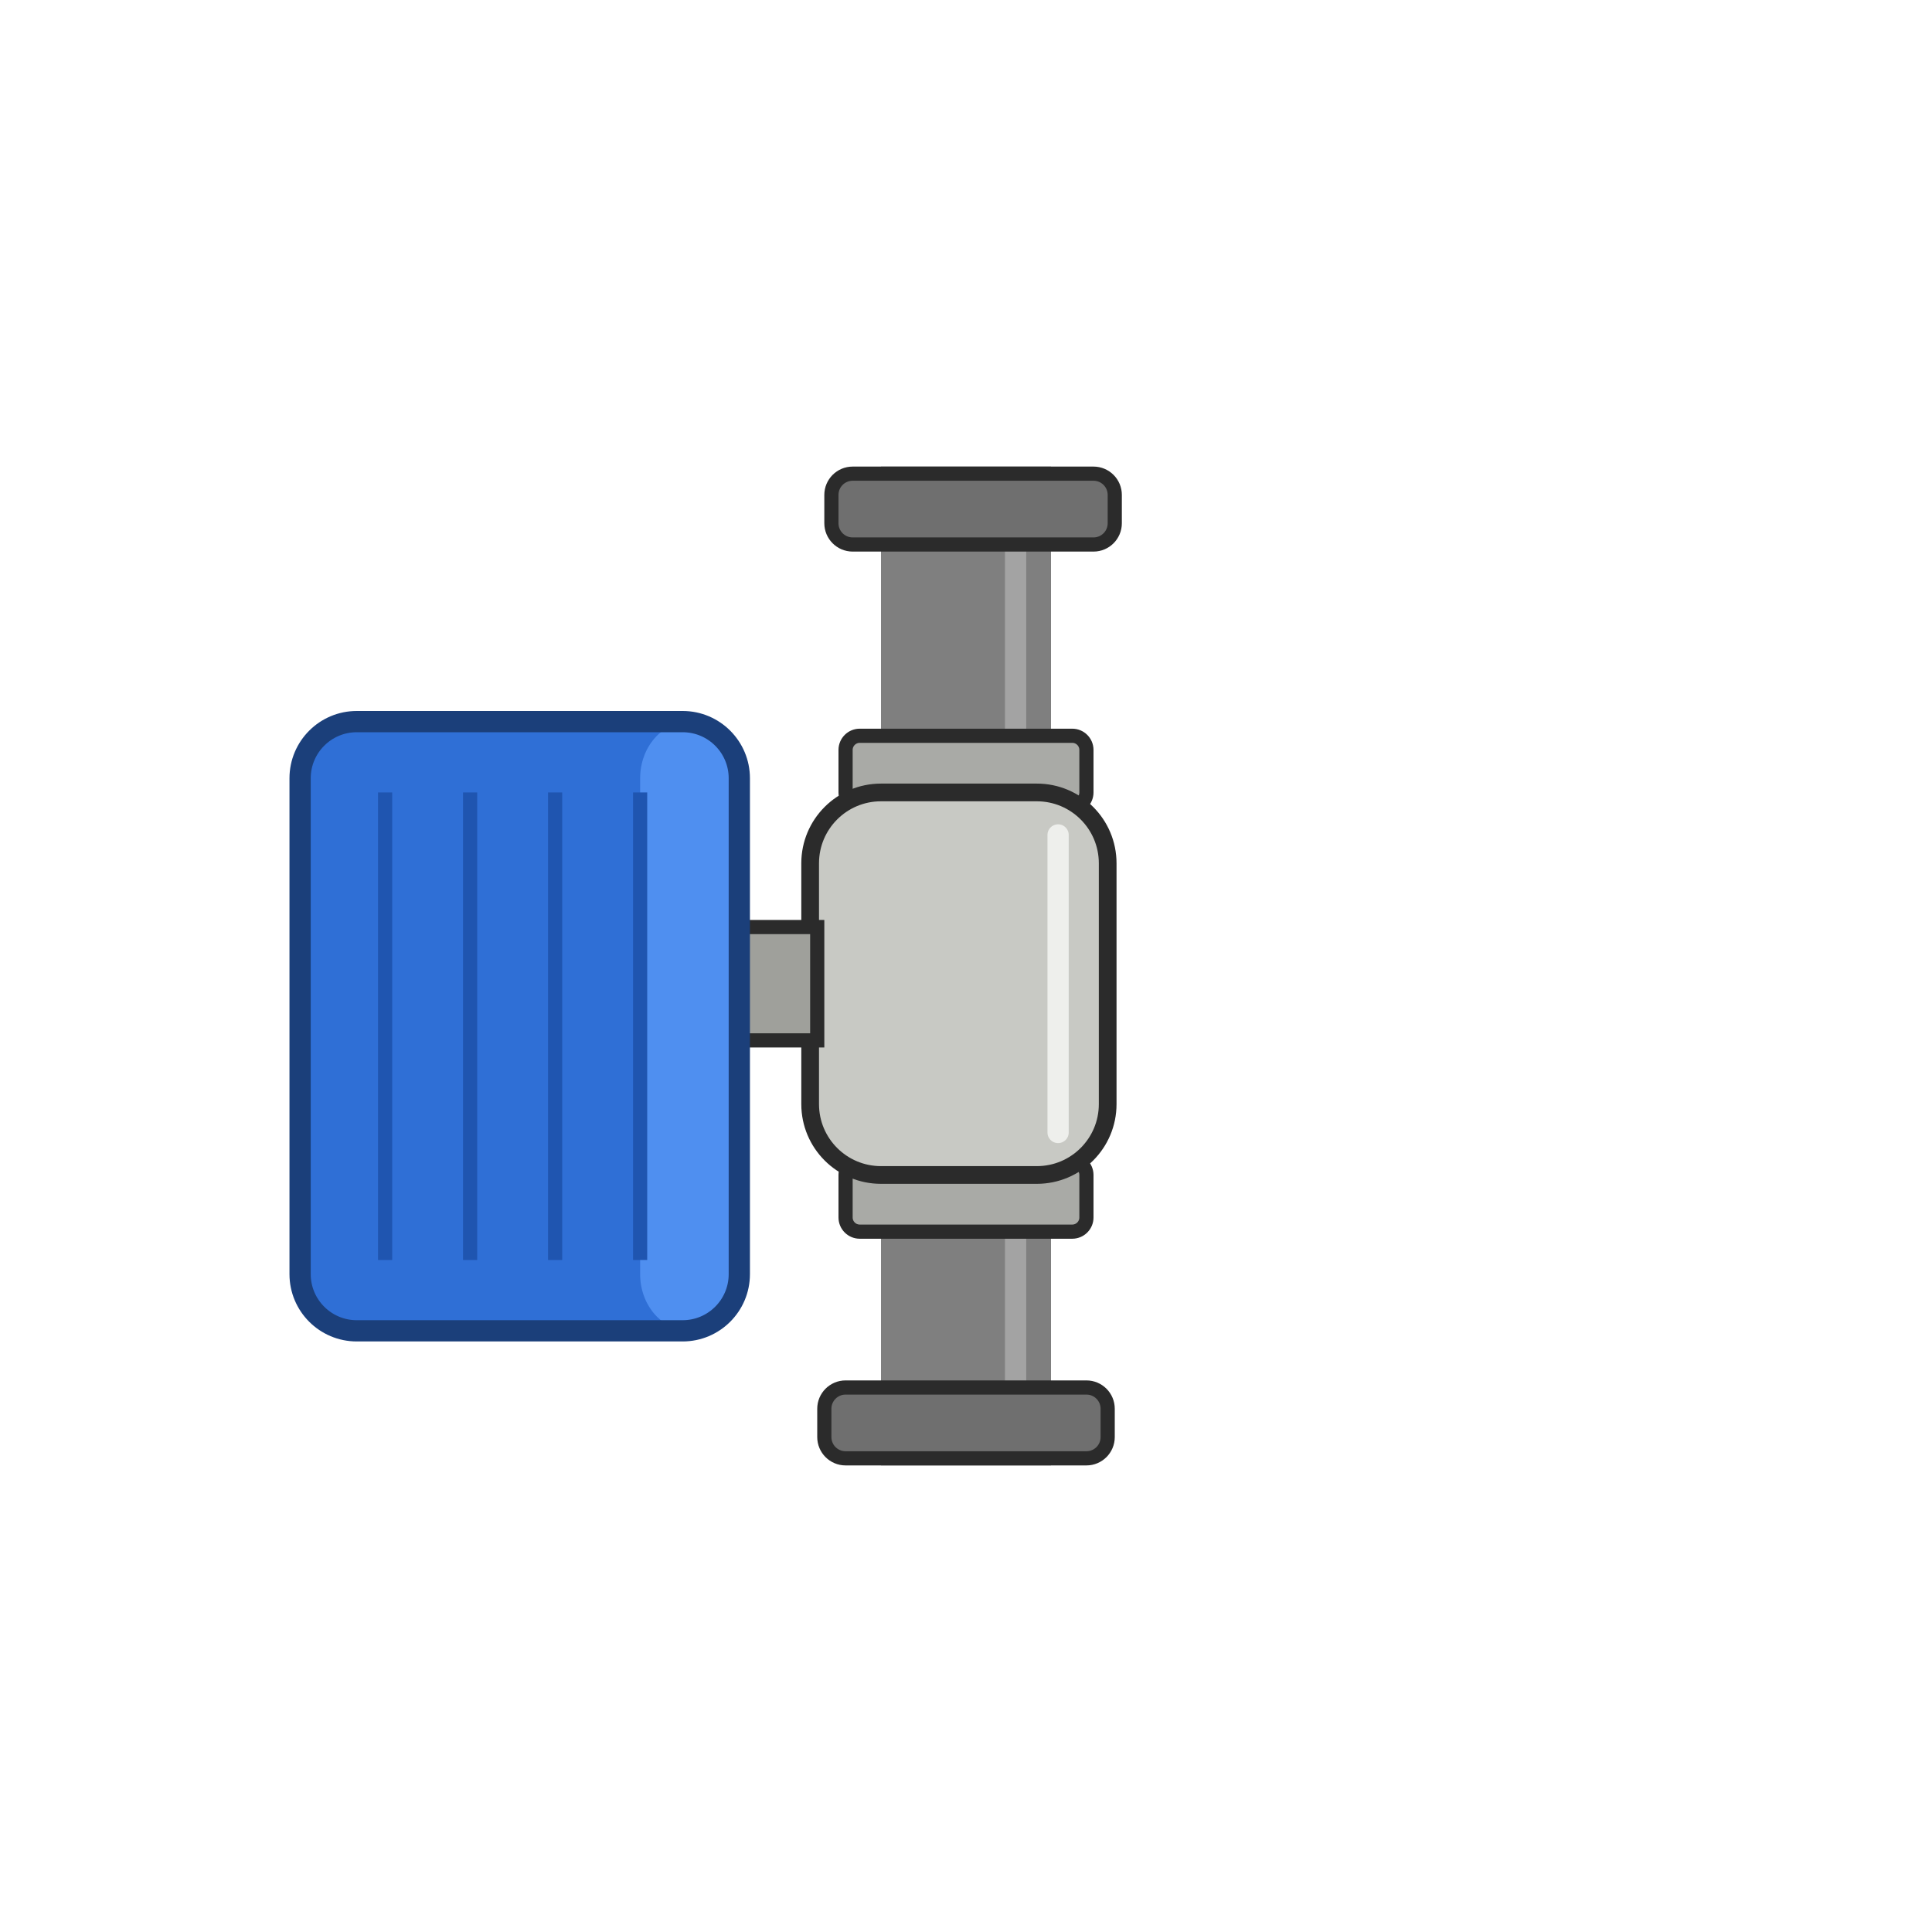
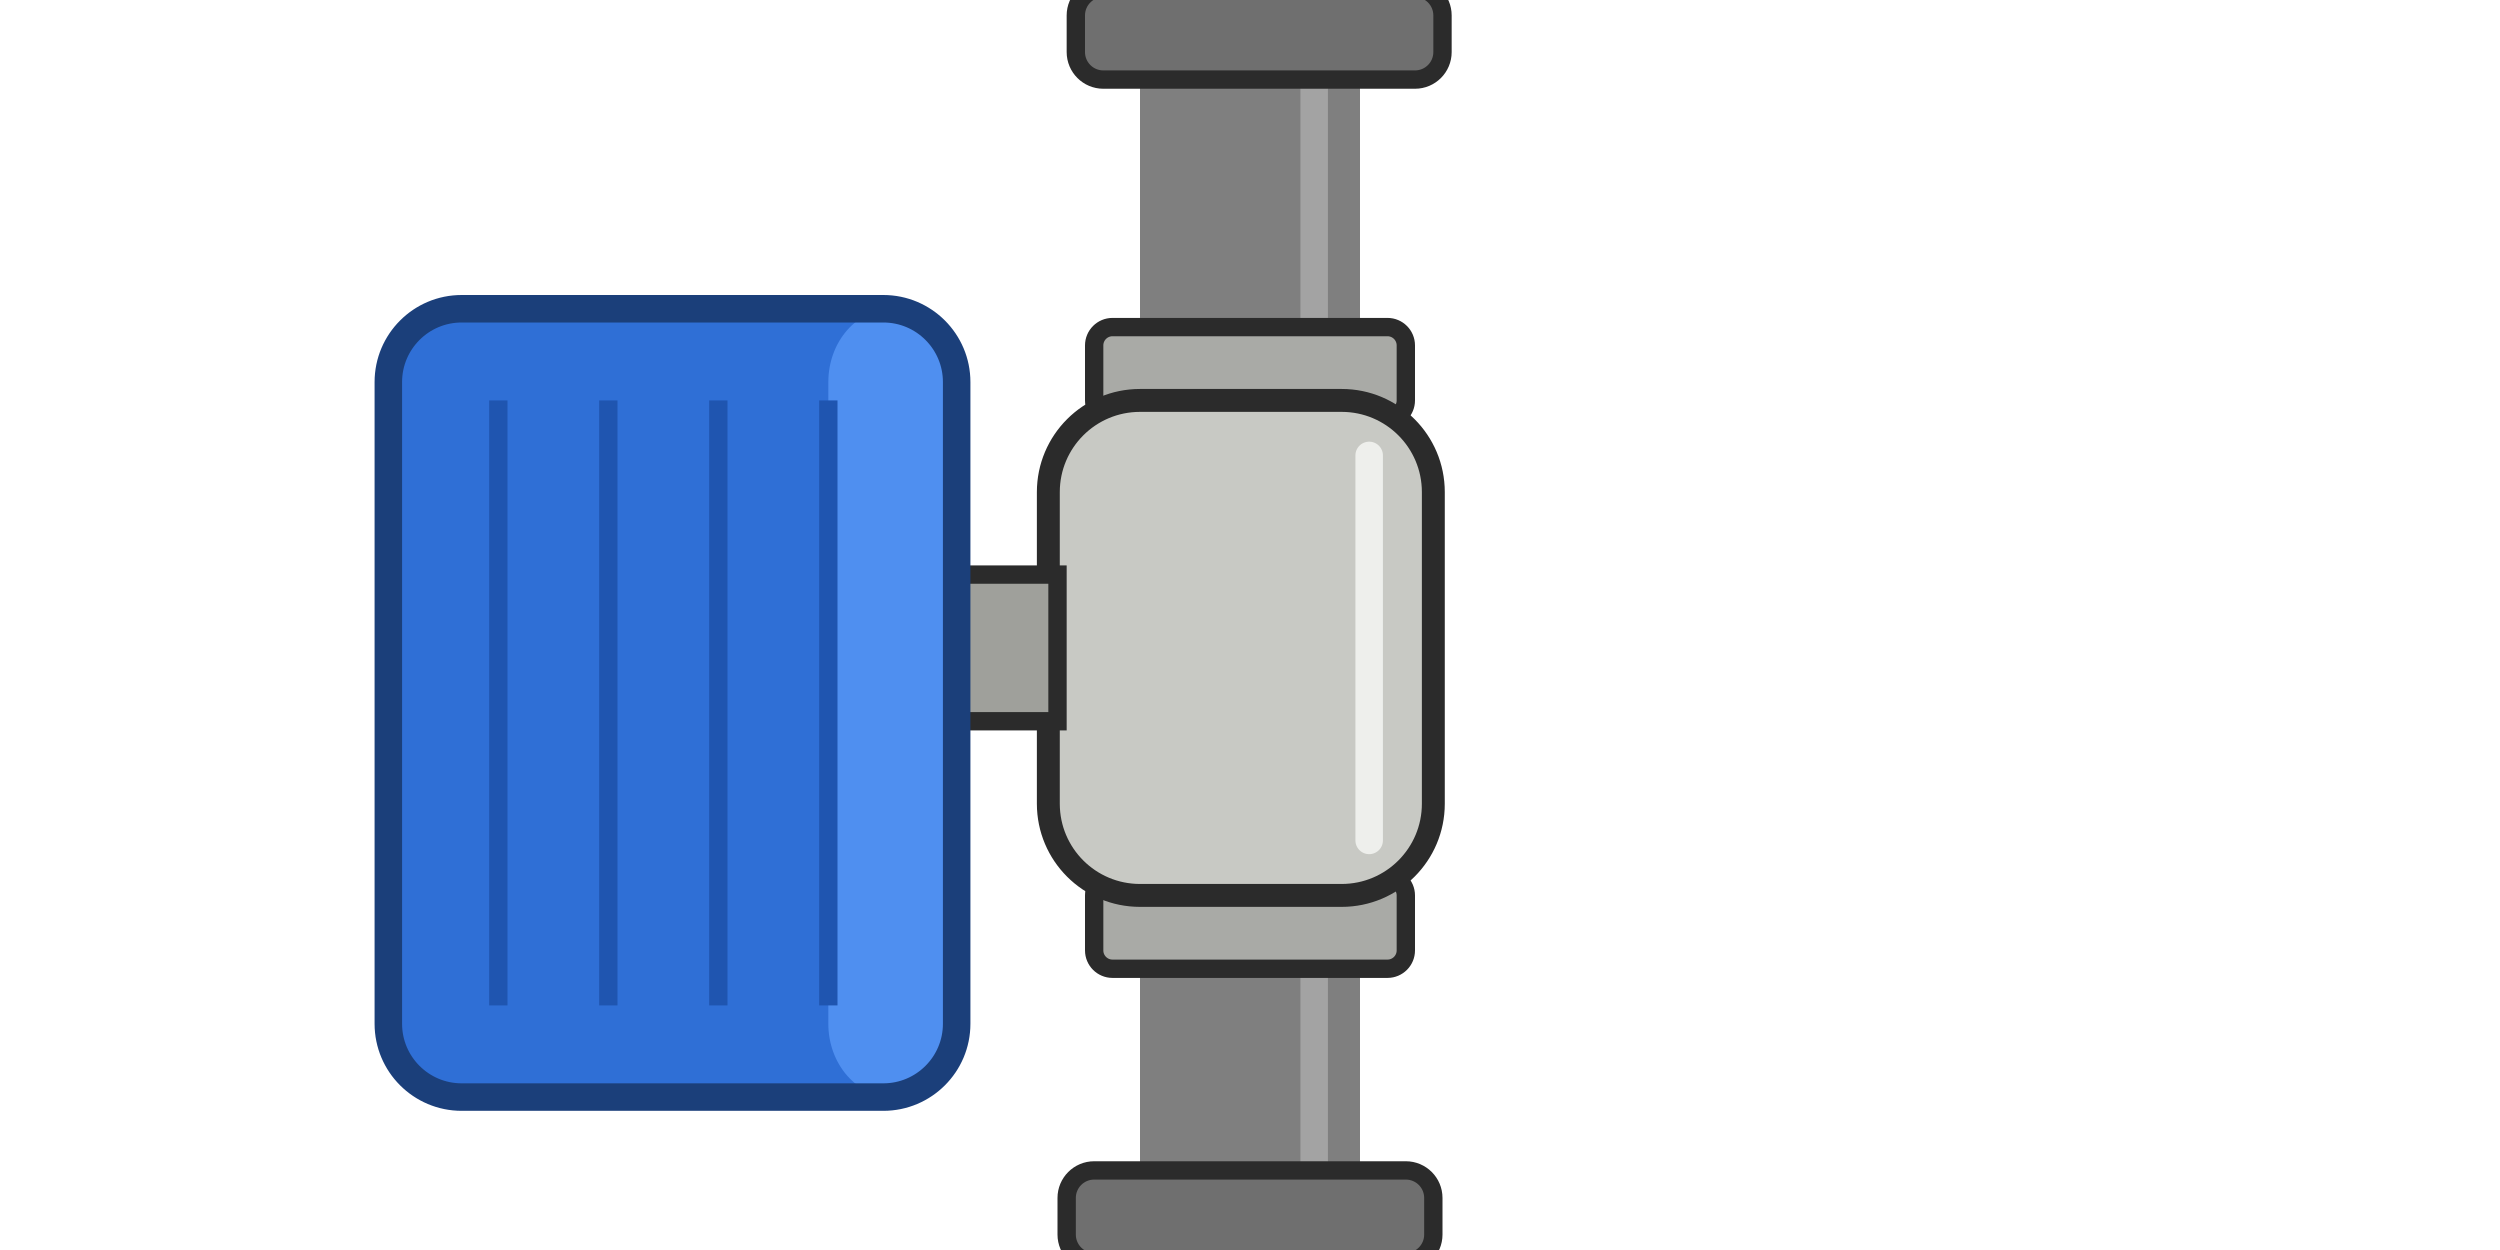
- <svg xmlns="http://www.w3.org/2000/svg" viewBox="0 0 300 300" data-valve-standard="1">
+ <svg xmlns="http://www.w3.org/2000/svg" viewBox="0 75 300 150" data-valve-standard="1">
  <g transform="translate(300 0) scale(-1 1)">
    <g transform="translate(125.8 72.45) scale(1.1)">
      <rect x="10" y="0" width="24" height="141" fill="#7f7f7f" />
      <path d="M15 2 V139" stroke="#a3a3a3" stroke-width="3" />
      <rect x="1" y="1" width="40" height="10" rx="3" fill="#6f6f6f" stroke="#2b2b2b" stroke-width="2" />
      <rect x="2" y="130" width="40" height="10" rx="3" fill="#6f6f6f" stroke="#2b2b2b" stroke-width="2" />
      <rect x="5" y="38" width="34" height="10" rx="2" fill="#a9aaa6" stroke="#2b2b2b" stroke-width="2" />
      <rect x="5" y="98" width="34" height="10" rx="2" fill="#a9aaa6" stroke="#2b2b2b" stroke-width="2" />
      <rect x="2" y="46" width="42" height="54" rx="10" fill="#c8c9c4" stroke="#2b2b2b" stroke-width="2.5" />
      <path d="M9 52 V94" stroke="#eeefec" stroke-width="3" stroke-linecap="round" />
      <rect x="43" y="65" width="12" height="16" fill="#9fa09b" stroke="#2b2b2b" stroke-width="2" />
      <rect x="54" y="36" width="62" height="86" rx="8" fill="#2f6fd6" />
      <rect x="54" y="36" width="14" height="86" rx="8" fill="#4f8ff0" />
      <path d="M68 46 V112" stroke="#1f55b0" stroke-width="2" />
      <path d="M80 46 V112" stroke="#1f55b0" stroke-width="2" />
      <path d="M92 46 V112" stroke="#1f55b0" stroke-width="2" />
      <path d="M104 46 V112" stroke="#1f55b0" stroke-width="2" />
      <rect x="54" y="36" width="62" height="86" rx="8" fill="none" stroke="#1b3f7a" stroke-width="3" />
    </g>
  </g>
</svg>
